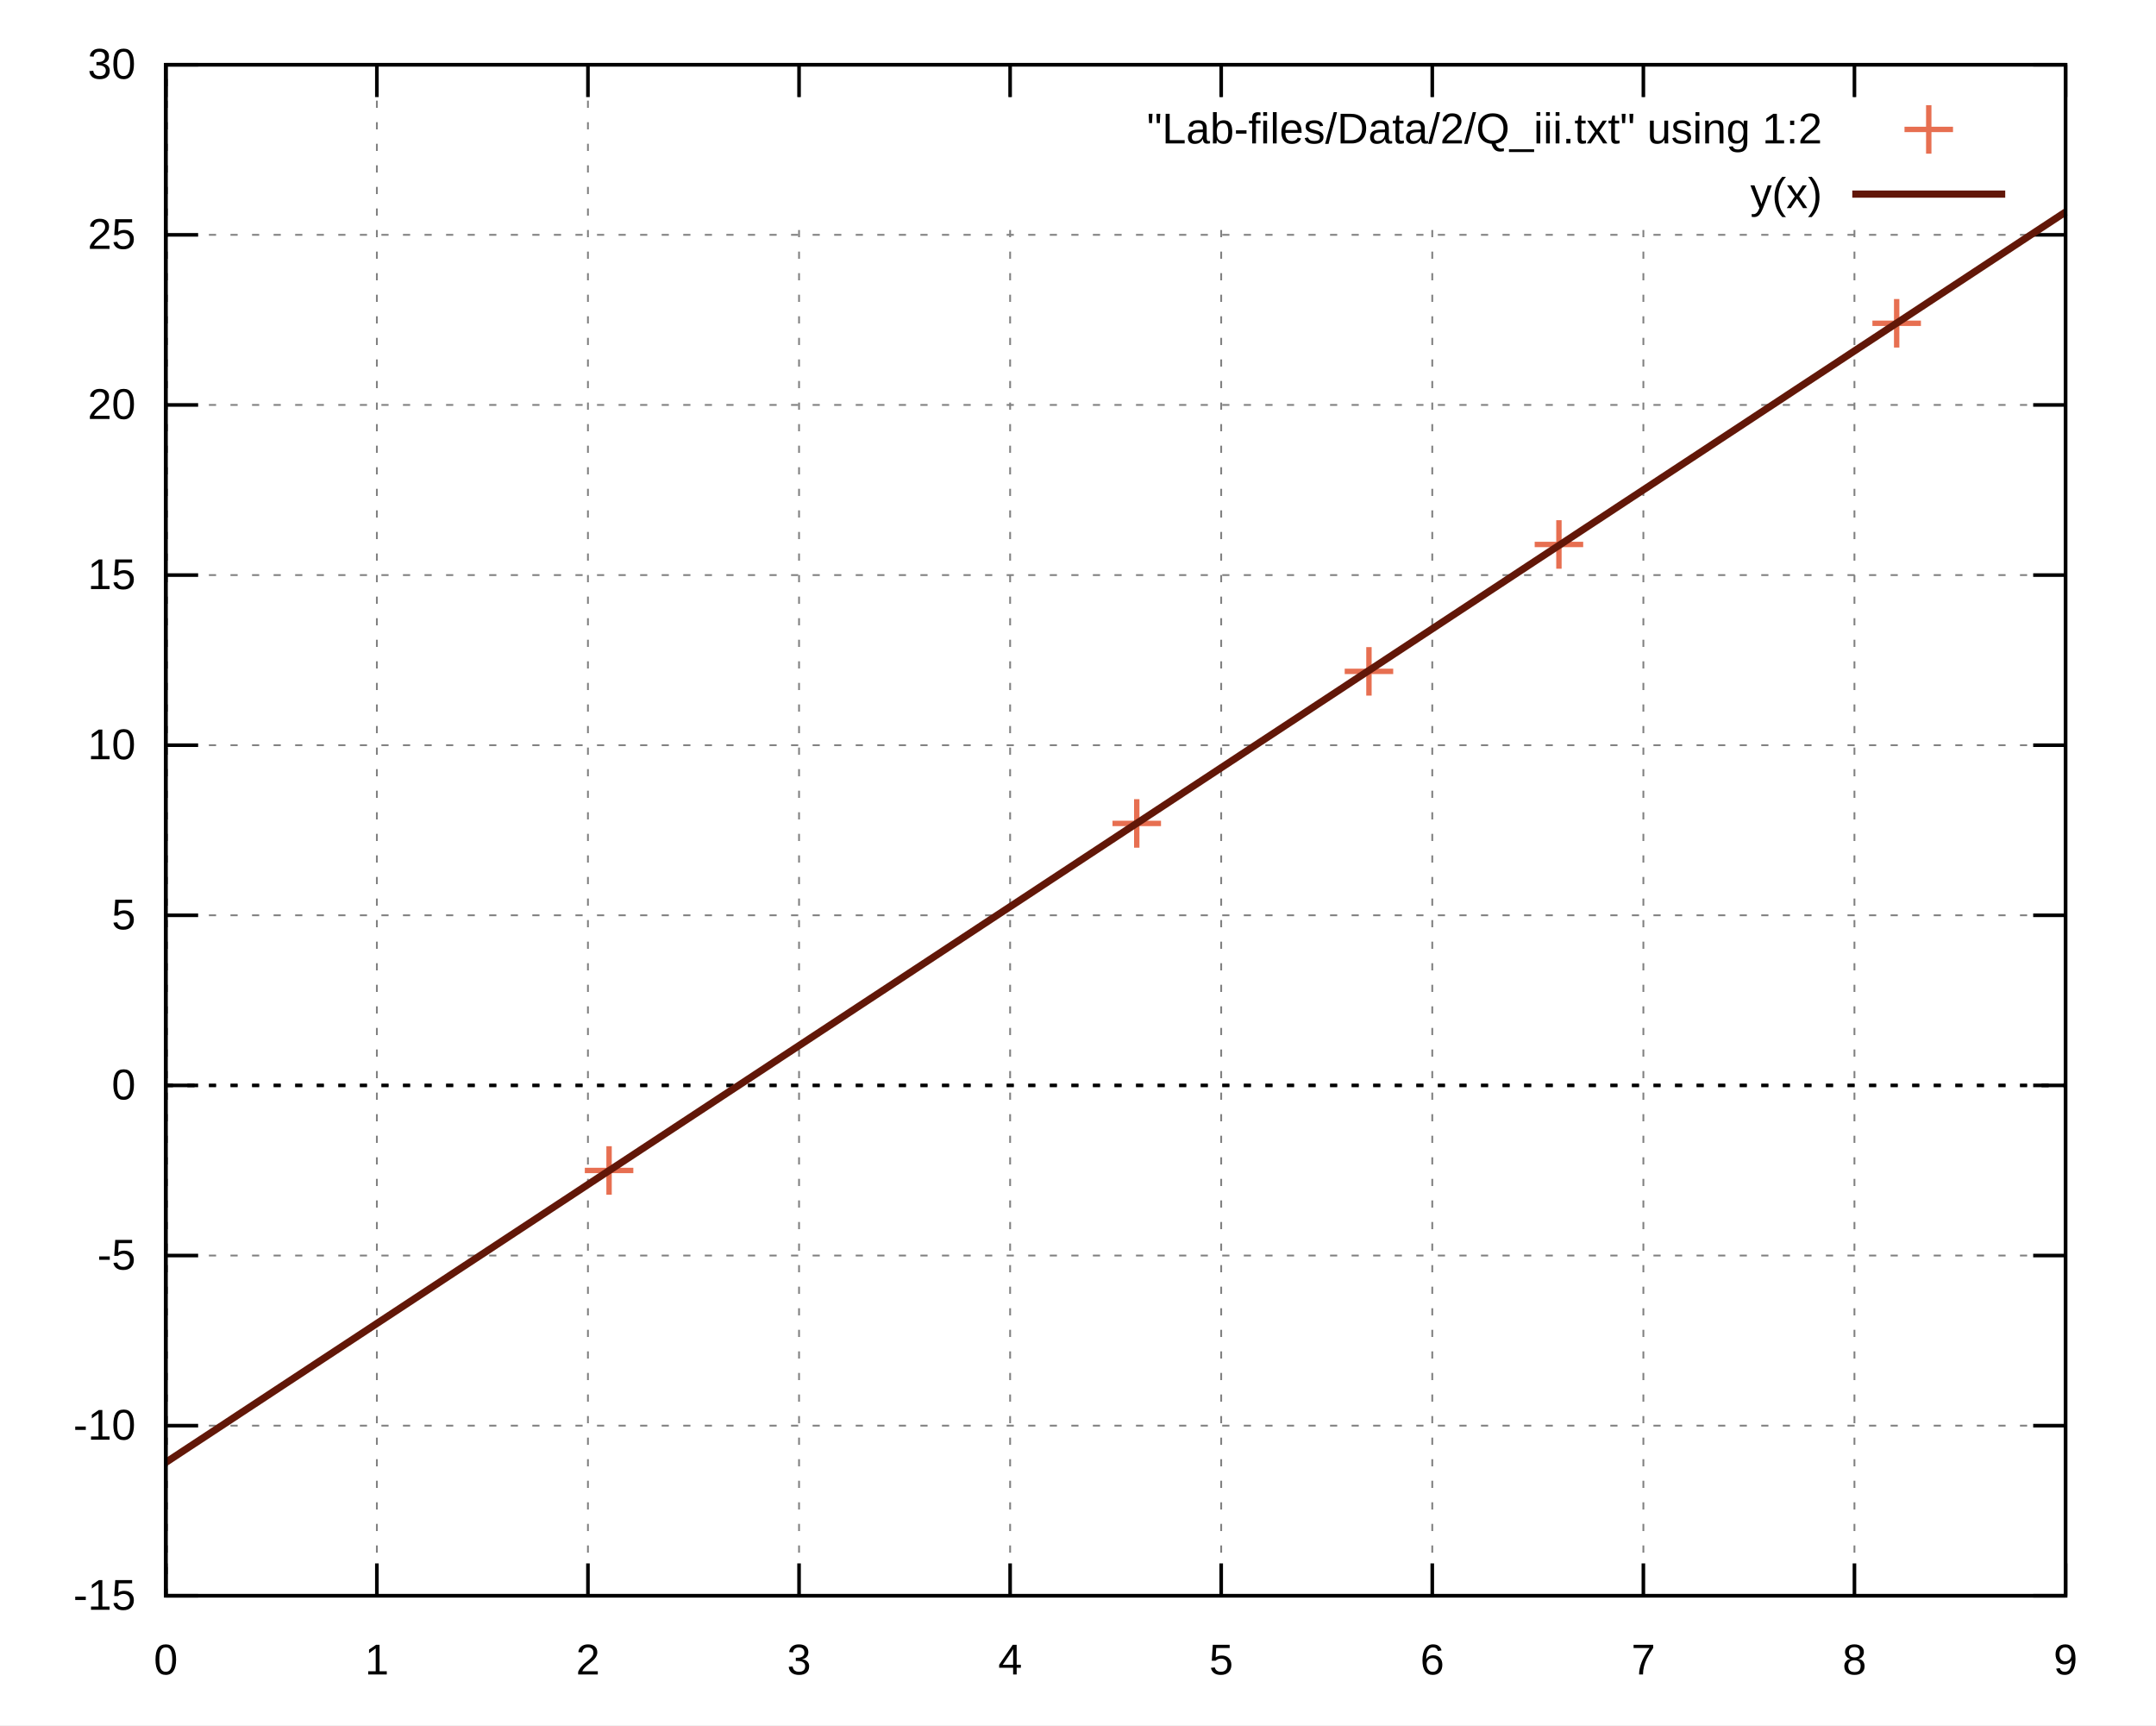
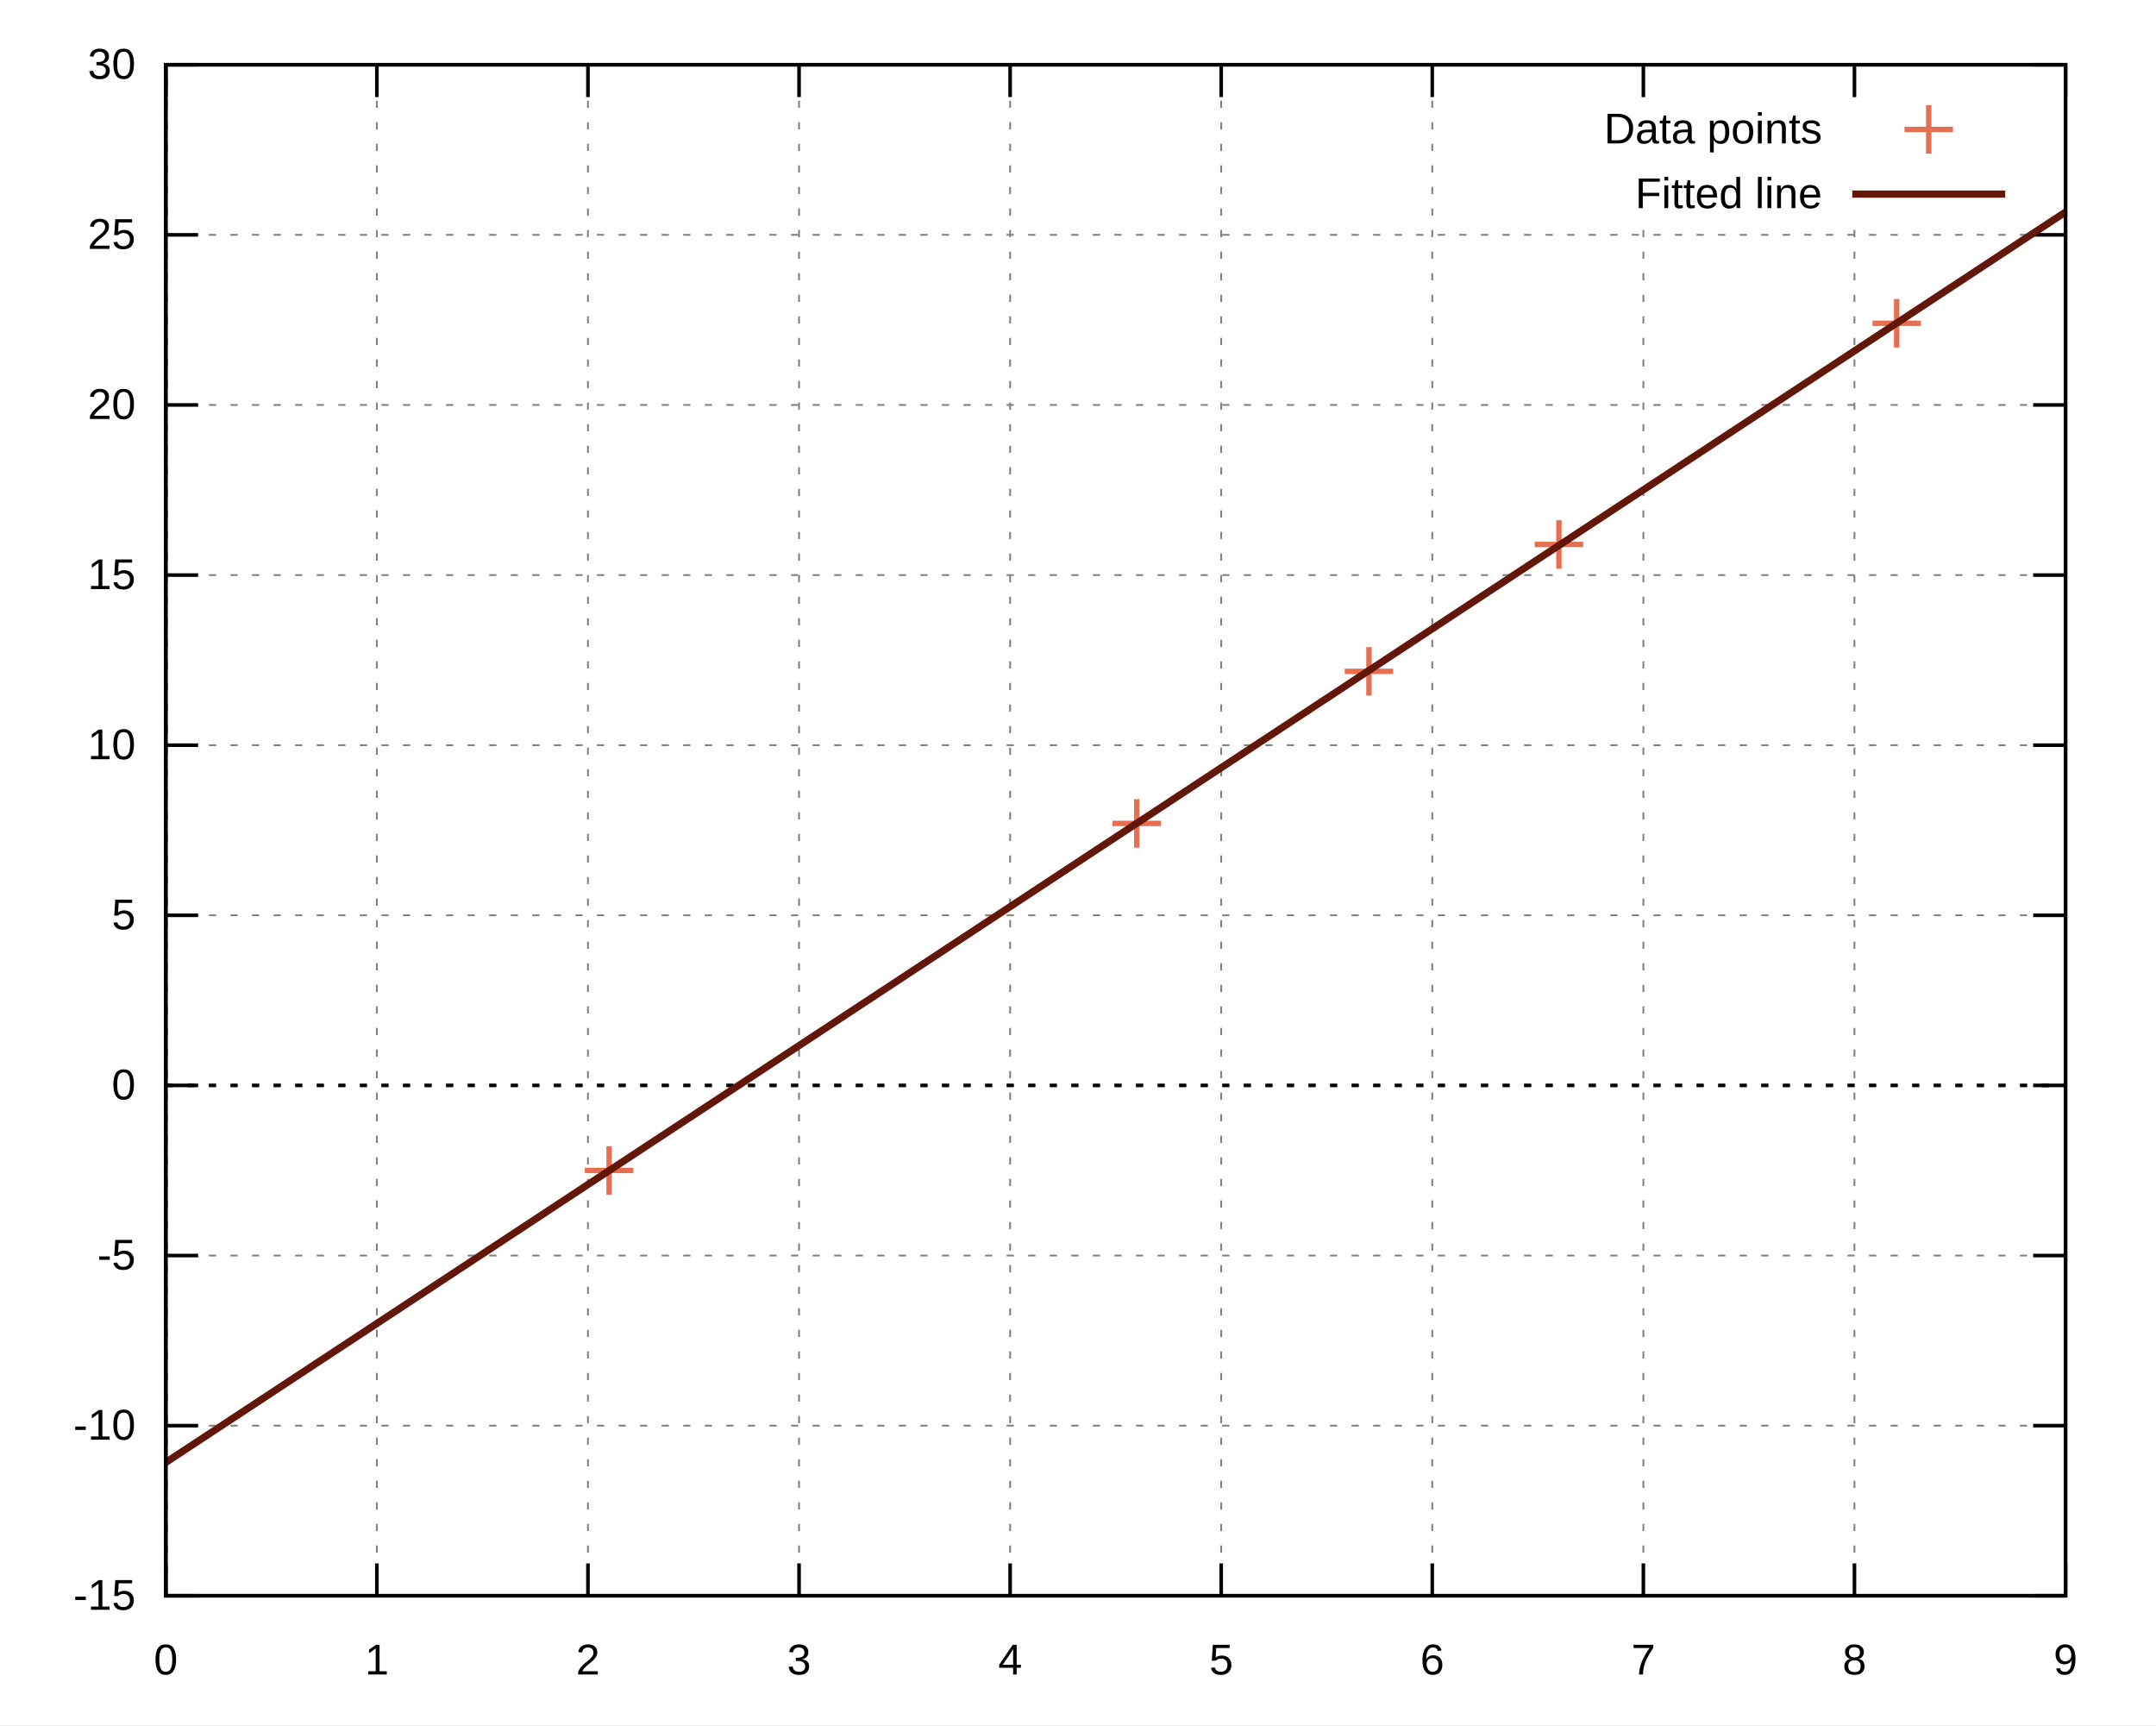
<svg xmlns="http://www.w3.org/2000/svg" xmlns:xlink="http://www.w3.org/1999/xlink" width="600" height="480" viewBox="0 0 600 480">
  <g id="gnuplot_canvas">
    <rect x="0" y="0" width="600" height="480" fill="#ffffff" />
    <defs>
      <circle id="gpDot" r="0.5" stroke-width="0.5" stroke="currentColor" />
      <path id="gpPt0" stroke-width="0.222" stroke="currentColor" d="M-1,0 h2 M0,-1 v2" />
      <path id="gpPt1" stroke-width="0.222" stroke="currentColor" d="M-1,-1 L1,1 M1,-1 L-1,1" />
      <path id="gpPt2" stroke-width="0.222" stroke="currentColor" d="M-1,0 L1,0 M0,-1 L0,1 M-1,-1 L1,1 M-1,1 L1,-1" />
      <rect id="gpPt3" stroke-width="0.222" stroke="currentColor" x="-1" y="-1" width="2" height="2" />
      <rect id="gpPt4" stroke-width="0.222" stroke="currentColor" fill="currentColor" x="-1" y="-1" width="2" height="2" />
      <circle id="gpPt5" stroke-width="0.222" stroke="currentColor" cx="0" cy="0" r="1" />
      <use xlink:href="#gpPt5" id="gpPt6" fill="currentColor" stroke="none" />
      <path id="gpPt7" stroke-width="0.222" stroke="currentColor" d="M0,-1.33 L-1.33,0.67 L1.33,0.67 z" />
      <use xlink:href="#gpPt7" id="gpPt8" fill="currentColor" stroke="none" />
      <use xlink:href="#gpPt7" id="gpPt9" stroke="currentColor" transform="rotate(180)" />
      <use xlink:href="#gpPt9" id="gpPt10" fill="currentColor" stroke="none" />
      <use xlink:href="#gpPt3" id="gpPt11" stroke="currentColor" transform="rotate(45)" />
      <use xlink:href="#gpPt11" id="gpPt12" fill="currentColor" stroke="none" />
      <path id="gpPt13" stroke-width="0.222" stroke="currentColor" d="M0,1.330 L1.265,0.411 L0.782,-1.067 L-0.782,-1.076 L-1.265,0.411 z" />
      <use xlink:href="#gpPt13" id="gpPt14" fill="currentColor" stroke="none" />
      <filter id="textbox" filterUnits="objectBoundingBox" x="0" y="0" height="1" width="1">
        <feFlood flood-color="#FFFFFF" flood-opacity="1" result="bgnd" />
        <feComposite in="SourceGraphic" in2="bgnd" operator="atop" />
      </filter>
      <filter id="greybox" filterUnits="objectBoundingBox" x="0" y="0" height="1" width="1">
        <feFlood flood-color="lightgrey" flood-opacity="1" result="grey" />
        <feComposite in="SourceGraphic" in2="grey" operator="atop" />
      </filter>
    </defs>
    <g fill="none" color="#FFFFFF" stroke="currentColor" stroke-width="1.00" stroke-linecap="butt" stroke-linejoin="miter">
</g>
    <g fill="none" color="black" stroke="currentColor" stroke-width="1.00" stroke-linecap="butt" stroke-linejoin="miter">
</g>
    <g fill="none" color="black" stroke="black" stroke-width="0.50" stroke-linecap="butt" stroke-linejoin="miter">
</g>
    <g fill="none" color="gray" stroke="currentColor" stroke-width="0.50" stroke-linecap="butt" stroke-linejoin="miter">
      <path stroke="gray" stroke-dasharray="2,4" class="gridline" d="M46.14,444.00 L574.82,444.00  " />
    </g>
    <g fill="none" color="gray" stroke="gray" stroke-width="1.00" stroke-linecap="butt" stroke-linejoin="miter">
</g>
    <g fill="none" color="black" stroke="currentColor" stroke-width="1.00" stroke-linecap="butt" stroke-linejoin="miter">
      <path stroke="black" d="M46.14,444.00 L55.14,444.00 M574.82,444.00 L565.82,444.00  " />
      <g transform="translate(37.75,447.90)" stroke="none" fill="black" font-family="Arial" font-size="12.00" text-anchor="end">
        <text>
          <tspan font-family="Arial">-15</tspan>
        </text>
      </g>
    </g>
    <g fill="none" color="black" stroke="currentColor" stroke-width="1.00" stroke-linecap="butt" stroke-linejoin="miter">
</g>
    <g fill="none" color="black" stroke="black" stroke-width="0.50" stroke-linecap="butt" stroke-linejoin="miter">
</g>
    <g fill="none" color="gray" stroke="currentColor" stroke-width="0.50" stroke-linecap="butt" stroke-linejoin="miter">
      <path stroke="gray" stroke-dasharray="2,4" class="gridline" d="M46.14,396.67 L574.82,396.67  " />
    </g>
    <g fill="none" color="gray" stroke="gray" stroke-width="1.00" stroke-linecap="butt" stroke-linejoin="miter">
</g>
    <g fill="none" color="black" stroke="currentColor" stroke-width="1.00" stroke-linecap="butt" stroke-linejoin="miter">
      <path stroke="black" d="M46.14,396.67 L55.14,396.67 M574.82,396.67 L565.82,396.67  " />
      <g transform="translate(37.75,400.57)" stroke="none" fill="black" font-family="Arial" font-size="12.00" text-anchor="end">
        <text>
          <tspan font-family="Arial">-10</tspan>
        </text>
      </g>
    </g>
    <g fill="none" color="black" stroke="currentColor" stroke-width="1.00" stroke-linecap="butt" stroke-linejoin="miter">
</g>
    <g fill="none" color="black" stroke="black" stroke-width="0.50" stroke-linecap="butt" stroke-linejoin="miter">
</g>
    <g fill="none" color="gray" stroke="currentColor" stroke-width="0.50" stroke-linecap="butt" stroke-linejoin="miter">
      <path stroke="gray" stroke-dasharray="2,4" class="gridline" d="M46.14,349.34 L574.82,349.34  " />
    </g>
    <g fill="none" color="gray" stroke="gray" stroke-width="1.00" stroke-linecap="butt" stroke-linejoin="miter">
</g>
    <g fill="none" color="black" stroke="currentColor" stroke-width="1.00" stroke-linecap="butt" stroke-linejoin="miter">
      <path stroke="black" d="M46.14,349.34 L55.14,349.34 M574.82,349.34 L565.82,349.34  " />
      <g transform="translate(37.75,353.24)" stroke="none" fill="black" font-family="Arial" font-size="12.00" text-anchor="end">
        <text>
          <tspan font-family="Arial">-5</tspan>
        </text>
      </g>
    </g>
    <g fill="none" color="black" stroke="currentColor" stroke-width="1.00" stroke-linecap="butt" stroke-linejoin="miter">
</g>
    <g fill="none" color="black" stroke="black" stroke-width="0.50" stroke-linecap="butt" stroke-linejoin="miter">
</g>
    <g fill="none" color="gray" stroke="currentColor" stroke-width="0.50" stroke-linecap="butt" stroke-linejoin="miter">
      <path stroke="gray" stroke-dasharray="2,4" class="gridline" d="M46.14,302.00 L574.82,302.00  " />
    </g>
    <g fill="none" color="gray" stroke="gray" stroke-width="1.00" stroke-linecap="butt" stroke-linejoin="miter">
</g>
    <g fill="none" color="black" stroke="currentColor" stroke-width="1.00" stroke-linecap="butt" stroke-linejoin="miter">
      <path stroke="black" d="M46.14,302.00 L55.14,302.00 M574.82,302.00 L565.82,302.00  " />
      <g transform="translate(37.75,305.90)" stroke="none" fill="black" font-family="Arial" font-size="12.00" text-anchor="end">
        <text>
          <tspan font-family="Arial"> 0</tspan>
        </text>
      </g>
    </g>
    <g fill="none" color="black" stroke="currentColor" stroke-width="1.00" stroke-linecap="butt" stroke-linejoin="miter">
</g>
    <g fill="none" color="black" stroke="black" stroke-width="0.50" stroke-linecap="butt" stroke-linejoin="miter">
</g>
    <g fill="none" color="gray" stroke="currentColor" stroke-width="0.50" stroke-linecap="butt" stroke-linejoin="miter">
      <path stroke="gray" stroke-dasharray="2,4" class="gridline" d="M46.14,254.67 L574.82,254.67  " />
    </g>
    <g fill="none" color="gray" stroke="gray" stroke-width="1.00" stroke-linecap="butt" stroke-linejoin="miter">
</g>
    <g fill="none" color="black" stroke="currentColor" stroke-width="1.00" stroke-linecap="butt" stroke-linejoin="miter">
      <path stroke="black" d="M46.14,254.67 L55.14,254.67 M574.82,254.67 L565.82,254.67  " />
      <g transform="translate(37.75,258.57)" stroke="none" fill="black" font-family="Arial" font-size="12.00" text-anchor="end">
        <text>
          <tspan font-family="Arial"> 5</tspan>
        </text>
      </g>
    </g>
    <g fill="none" color="black" stroke="currentColor" stroke-width="1.00" stroke-linecap="butt" stroke-linejoin="miter">
</g>
    <g fill="none" color="black" stroke="black" stroke-width="0.50" stroke-linecap="butt" stroke-linejoin="miter">
</g>
    <g fill="none" color="gray" stroke="currentColor" stroke-width="0.50" stroke-linecap="butt" stroke-linejoin="miter">
      <path stroke="gray" stroke-dasharray="2,4" class="gridline" d="M46.14,207.34 L574.82,207.34  " />
    </g>
    <g fill="none" color="gray" stroke="gray" stroke-width="1.00" stroke-linecap="butt" stroke-linejoin="miter">
</g>
    <g fill="none" color="black" stroke="currentColor" stroke-width="1.00" stroke-linecap="butt" stroke-linejoin="miter">
      <path stroke="black" d="M46.14,207.34 L55.14,207.34 M574.82,207.34 L565.82,207.34  " />
      <g transform="translate(37.75,211.24)" stroke="none" fill="black" font-family="Arial" font-size="12.00" text-anchor="end">
        <text>
          <tspan font-family="Arial"> 10</tspan>
        </text>
      </g>
    </g>
    <g fill="none" color="black" stroke="currentColor" stroke-width="1.00" stroke-linecap="butt" stroke-linejoin="miter">
</g>
    <g fill="none" color="black" stroke="black" stroke-width="0.50" stroke-linecap="butt" stroke-linejoin="miter">
</g>
    <g fill="none" color="gray" stroke="currentColor" stroke-width="0.50" stroke-linecap="butt" stroke-linejoin="miter">
      <path stroke="gray" stroke-dasharray="2,4" class="gridline" d="M46.14,160.01 L574.82,160.01  " />
    </g>
    <g fill="none" color="gray" stroke="gray" stroke-width="1.00" stroke-linecap="butt" stroke-linejoin="miter">
</g>
    <g fill="none" color="black" stroke="currentColor" stroke-width="1.00" stroke-linecap="butt" stroke-linejoin="miter">
      <path stroke="black" d="M46.14,160.01 L55.14,160.01 M574.82,160.01 L565.82,160.01  " />
      <g transform="translate(37.75,163.91)" stroke="none" fill="black" font-family="Arial" font-size="12.00" text-anchor="end">
        <text>
          <tspan font-family="Arial"> 15</tspan>
        </text>
      </g>
    </g>
    <g fill="none" color="black" stroke="currentColor" stroke-width="1.00" stroke-linecap="butt" stroke-linejoin="miter">
</g>
    <g fill="none" color="black" stroke="black" stroke-width="0.50" stroke-linecap="butt" stroke-linejoin="miter">
</g>
    <g fill="none" color="gray" stroke="currentColor" stroke-width="0.50" stroke-linecap="butt" stroke-linejoin="miter">
      <path stroke="gray" stroke-dasharray="2,4" class="gridline" d="M46.14,112.67 L574.82,112.67  " />
    </g>
    <g fill="none" color="gray" stroke="gray" stroke-width="1.00" stroke-linecap="butt" stroke-linejoin="miter">
</g>
    <g fill="none" color="black" stroke="currentColor" stroke-width="1.00" stroke-linecap="butt" stroke-linejoin="miter">
      <path stroke="black" d="M46.14,112.67 L55.14,112.67 M574.82,112.67 L565.82,112.67  " />
      <g transform="translate(37.75,116.57)" stroke="none" fill="black" font-family="Arial" font-size="12.00" text-anchor="end">
        <text>
          <tspan font-family="Arial"> 20</tspan>
        </text>
      </g>
    </g>
    <g fill="none" color="black" stroke="currentColor" stroke-width="1.00" stroke-linecap="butt" stroke-linejoin="miter">
</g>
    <g fill="none" color="black" stroke="black" stroke-width="0.50" stroke-linecap="butt" stroke-linejoin="miter">
</g>
    <g fill="none" color="gray" stroke="currentColor" stroke-width="0.50" stroke-linecap="butt" stroke-linejoin="miter">
      <path stroke="gray" stroke-dasharray="2,4" class="gridline" d="M46.14,65.34 L574.82,65.34  " />
    </g>
    <g fill="none" color="gray" stroke="gray" stroke-width="1.00" stroke-linecap="butt" stroke-linejoin="miter">
</g>
    <g fill="none" color="black" stroke="currentColor" stroke-width="1.00" stroke-linecap="butt" stroke-linejoin="miter">
      <path stroke="black" d="M46.14,65.34 L55.14,65.34 M574.82,65.34 L565.82,65.34  " />
      <g transform="translate(37.75,69.24)" stroke="none" fill="black" font-family="Arial" font-size="12.00" text-anchor="end">
        <text>
          <tspan font-family="Arial"> 25</tspan>
        </text>
      </g>
    </g>
    <g fill="none" color="black" stroke="currentColor" stroke-width="1.00" stroke-linecap="butt" stroke-linejoin="miter">
</g>
    <g fill="none" color="black" stroke="black" stroke-width="0.50" stroke-linecap="butt" stroke-linejoin="miter">
</g>
    <g fill="none" color="gray" stroke="currentColor" stroke-width="0.50" stroke-linecap="butt" stroke-linejoin="miter">
      <path stroke="gray" stroke-dasharray="2,4" class="gridline" d="M46.14,18.01 L574.82,18.01  " />
    </g>
    <g fill="none" color="gray" stroke="gray" stroke-width="1.00" stroke-linecap="butt" stroke-linejoin="miter">
</g>
    <g fill="none" color="black" stroke="currentColor" stroke-width="1.00" stroke-linecap="butt" stroke-linejoin="miter">
      <path stroke="black" d="M46.14,18.01 L55.14,18.01 M574.82,18.01 L565.82,18.01  " />
      <g transform="translate(37.75,21.91)" stroke="none" fill="black" font-family="Arial" font-size="12.00" text-anchor="end">
        <text>
          <tspan font-family="Arial"> 30</tspan>
        </text>
      </g>
    </g>
    <g fill="none" color="black" stroke="currentColor" stroke-width="1.00" stroke-linecap="butt" stroke-linejoin="miter">
</g>
    <g fill="none" color="black" stroke="black" stroke-width="0.50" stroke-linecap="butt" stroke-linejoin="miter">
</g>
    <g fill="none" color="gray" stroke="currentColor" stroke-width="0.50" stroke-linecap="butt" stroke-linejoin="miter">
      <path stroke="gray" stroke-dasharray="2,4" class="gridline" d="M46.14,444.00 L46.14,18.01  " />
    </g>
    <g fill="none" color="gray" stroke="gray" stroke-width="1.00" stroke-linecap="butt" stroke-linejoin="miter">
</g>
    <g fill="none" color="black" stroke="currentColor" stroke-width="1.00" stroke-linecap="butt" stroke-linejoin="miter">
      <path stroke="black" d="M46.14,444.00 L46.14,435.00 M46.14,18.01 L46.14,27.01  " />
      <g transform="translate(46.14,465.90)" stroke="none" fill="black" font-family="Arial" font-size="12.00" text-anchor="middle">
        <text>
          <tspan font-family="Arial"> 0</tspan>
        </text>
      </g>
    </g>
    <g fill="none" color="black" stroke="currentColor" stroke-width="1.00" stroke-linecap="butt" stroke-linejoin="miter">
</g>
    <g fill="none" color="black" stroke="black" stroke-width="0.50" stroke-linecap="butt" stroke-linejoin="miter">
</g>
    <g fill="none" color="gray" stroke="currentColor" stroke-width="0.50" stroke-linecap="butt" stroke-linejoin="miter">
      <path stroke="gray" stroke-dasharray="2,4" class="gridline" d="M104.88,444.00 L104.88,18.01  " />
    </g>
    <g fill="none" color="gray" stroke="gray" stroke-width="1.00" stroke-linecap="butt" stroke-linejoin="miter">
</g>
    <g fill="none" color="black" stroke="currentColor" stroke-width="1.00" stroke-linecap="butt" stroke-linejoin="miter">
      <path stroke="black" d="M104.88,444.00 L104.88,435.00 M104.88,18.01 L104.88,27.01  " />
      <g transform="translate(104.88,465.90)" stroke="none" fill="black" font-family="Arial" font-size="12.00" text-anchor="middle">
        <text>
          <tspan font-family="Arial"> 1</tspan>
        </text>
      </g>
    </g>
    <g fill="none" color="black" stroke="currentColor" stroke-width="1.00" stroke-linecap="butt" stroke-linejoin="miter">
</g>
    <g fill="none" color="black" stroke="black" stroke-width="0.50" stroke-linecap="butt" stroke-linejoin="miter">
</g>
    <g fill="none" color="gray" stroke="currentColor" stroke-width="0.50" stroke-linecap="butt" stroke-linejoin="miter">
      <path stroke="gray" stroke-dasharray="2,4" class="gridline" d="M163.62,444.00 L163.62,18.01  " />
    </g>
    <g fill="none" color="gray" stroke="gray" stroke-width="1.00" stroke-linecap="butt" stroke-linejoin="miter">
</g>
    <g fill="none" color="black" stroke="currentColor" stroke-width="1.00" stroke-linecap="butt" stroke-linejoin="miter">
      <path stroke="black" d="M163.62,444.00 L163.62,435.00 M163.62,18.01 L163.62,27.01  " />
      <g transform="translate(163.62,465.90)" stroke="none" fill="black" font-family="Arial" font-size="12.00" text-anchor="middle">
        <text>
          <tspan font-family="Arial"> 2</tspan>
        </text>
      </g>
    </g>
    <g fill="none" color="black" stroke="currentColor" stroke-width="1.00" stroke-linecap="butt" stroke-linejoin="miter">
</g>
    <g fill="none" color="black" stroke="black" stroke-width="0.50" stroke-linecap="butt" stroke-linejoin="miter">
</g>
    <g fill="none" color="gray" stroke="currentColor" stroke-width="0.50" stroke-linecap="butt" stroke-linejoin="miter">
-       <path stroke="gray" stroke-dasharray="2,4" class="gridline" d="M222.37,444.00 L222.37,63.01 M222.37,27.01 L222.37,18.01  " />
+       <path stroke="gray" stroke-dasharray="2,4" class="gridline" d="M222.37,444.00 L222.37,18.01  " />
    </g>
    <g fill="none" color="gray" stroke="gray" stroke-width="1.00" stroke-linecap="butt" stroke-linejoin="miter">
</g>
    <g fill="none" color="black" stroke="currentColor" stroke-width="1.00" stroke-linecap="butt" stroke-linejoin="miter">
      <path stroke="black" d="M222.37,444.00 L222.37,435.00 M222.37,18.01 L222.37,27.01  " />
      <g transform="translate(222.37,465.90)" stroke="none" fill="black" font-family="Arial" font-size="12.00" text-anchor="middle">
        <text>
          <tspan font-family="Arial"> 3</tspan>
        </text>
      </g>
    </g>
    <g fill="none" color="black" stroke="currentColor" stroke-width="1.00" stroke-linecap="butt" stroke-linejoin="miter">
</g>
    <g fill="none" color="black" stroke="black" stroke-width="0.50" stroke-linecap="butt" stroke-linejoin="miter">
</g>
    <g fill="none" color="gray" stroke="currentColor" stroke-width="0.50" stroke-linecap="butt" stroke-linejoin="miter">
-       <path stroke="gray" stroke-dasharray="2,4" class="gridline" d="M281.11,444.00 L281.11,63.01 M281.11,27.01 L281.11,18.01  " />
+       <path stroke="gray" stroke-dasharray="2,4" class="gridline" d="M281.11,444.00 L281.11,18.01  " />
    </g>
    <g fill="none" color="gray" stroke="gray" stroke-width="1.00" stroke-linecap="butt" stroke-linejoin="miter">
</g>
    <g fill="none" color="black" stroke="currentColor" stroke-width="1.00" stroke-linecap="butt" stroke-linejoin="miter">
      <path stroke="black" d="M281.11,444.00 L281.11,435.00 M281.11,18.01 L281.11,27.01  " />
      <g transform="translate(281.11,465.90)" stroke="none" fill="black" font-family="Arial" font-size="12.00" text-anchor="middle">
        <text>
          <tspan font-family="Arial"> 4</tspan>
        </text>
      </g>
    </g>
    <g fill="none" color="black" stroke="currentColor" stroke-width="1.00" stroke-linecap="butt" stroke-linejoin="miter">
</g>
    <g fill="none" color="black" stroke="black" stroke-width="0.50" stroke-linecap="butt" stroke-linejoin="miter">
</g>
    <g fill="none" color="gray" stroke="currentColor" stroke-width="0.50" stroke-linecap="butt" stroke-linejoin="miter">
-       <path stroke="gray" stroke-dasharray="2,4" class="gridline" d="M339.85,444.00 L339.85,63.01 M339.85,27.01 L339.85,18.01  " />
+       <path stroke="gray" stroke-dasharray="2,4" class="gridline" d="M339.85,444.00 L339.85,18.01  " />
    </g>
    <g fill="none" color="gray" stroke="gray" stroke-width="1.00" stroke-linecap="butt" stroke-linejoin="miter">
</g>
    <g fill="none" color="black" stroke="currentColor" stroke-width="1.00" stroke-linecap="butt" stroke-linejoin="miter">
      <path stroke="black" d="M339.85,444.00 L339.85,435.00 M339.85,18.01 L339.85,27.01  " />
      <g transform="translate(339.85,465.90)" stroke="none" fill="black" font-family="Arial" font-size="12.00" text-anchor="middle">
        <text>
          <tspan font-family="Arial"> 5</tspan>
        </text>
      </g>
    </g>
    <g fill="none" color="black" stroke="currentColor" stroke-width="1.00" stroke-linecap="butt" stroke-linejoin="miter">
</g>
    <g fill="none" color="black" stroke="black" stroke-width="0.50" stroke-linecap="butt" stroke-linejoin="miter">
</g>
    <g fill="none" color="gray" stroke="currentColor" stroke-width="0.50" stroke-linecap="butt" stroke-linejoin="miter">
-       <path stroke="gray" stroke-dasharray="2,4" class="gridline" d="M398.59,444.00 L398.59,63.01 M398.59,27.01 L398.59,18.01  " />
+       <path stroke="gray" stroke-dasharray="2,4" class="gridline" d="M398.59,444.00 L398.59,18.01  " />
    </g>
    <g fill="none" color="gray" stroke="gray" stroke-width="1.00" stroke-linecap="butt" stroke-linejoin="miter">
</g>
    <g fill="none" color="black" stroke="currentColor" stroke-width="1.00" stroke-linecap="butt" stroke-linejoin="miter">
      <path stroke="black" d="M398.59,444.00 L398.59,435.00 M398.59,18.01 L398.59,27.01  " />
      <g transform="translate(398.59,465.90)" stroke="none" fill="black" font-family="Arial" font-size="12.00" text-anchor="middle">
        <text>
          <tspan font-family="Arial"> 6</tspan>
        </text>
      </g>
    </g>
    <g fill="none" color="black" stroke="currentColor" stroke-width="1.00" stroke-linecap="butt" stroke-linejoin="miter">
</g>
    <g fill="none" color="black" stroke="black" stroke-width="0.50" stroke-linecap="butt" stroke-linejoin="miter">
</g>
    <g fill="none" color="gray" stroke="currentColor" stroke-width="0.50" stroke-linecap="butt" stroke-linejoin="miter">
      <path stroke="gray" stroke-dasharray="2,4" class="gridline" d="M457.34,444.00 L457.34,63.01 M457.34,27.01 L457.34,18.01  " />
    </g>
    <g fill="none" color="gray" stroke="gray" stroke-width="1.00" stroke-linecap="butt" stroke-linejoin="miter">
</g>
    <g fill="none" color="black" stroke="currentColor" stroke-width="1.00" stroke-linecap="butt" stroke-linejoin="miter">
      <path stroke="black" d="M457.34,444.00 L457.34,435.00 M457.34,18.01 L457.34,27.01  " />
      <g transform="translate(457.34,465.90)" stroke="none" fill="black" font-family="Arial" font-size="12.00" text-anchor="middle">
        <text>
          <tspan font-family="Arial"> 7</tspan>
        </text>
      </g>
    </g>
    <g fill="none" color="black" stroke="currentColor" stroke-width="1.00" stroke-linecap="butt" stroke-linejoin="miter">
</g>
    <g fill="none" color="black" stroke="black" stroke-width="0.50" stroke-linecap="butt" stroke-linejoin="miter">
</g>
    <g fill="none" color="gray" stroke="currentColor" stroke-width="0.50" stroke-linecap="butt" stroke-linejoin="miter">
      <path stroke="gray" stroke-dasharray="2,4" class="gridline" d="M516.08,444.00 L516.08,63.01 M516.08,27.01 L516.08,18.01  " />
    </g>
    <g fill="none" color="gray" stroke="gray" stroke-width="1.00" stroke-linecap="butt" stroke-linejoin="miter">
</g>
    <g fill="none" color="black" stroke="currentColor" stroke-width="1.00" stroke-linecap="butt" stroke-linejoin="miter">
      <path stroke="black" d="M516.08,444.00 L516.08,435.00 M516.08,18.01 L516.08,27.01  " />
      <g transform="translate(516.08,465.90)" stroke="none" fill="black" font-family="Arial" font-size="12.00" text-anchor="middle">
        <text>
          <tspan font-family="Arial"> 8</tspan>
        </text>
      </g>
    </g>
    <g fill="none" color="black" stroke="currentColor" stroke-width="1.00" stroke-linecap="butt" stroke-linejoin="miter">
</g>
    <g fill="none" color="black" stroke="black" stroke-width="0.50" stroke-linecap="butt" stroke-linejoin="miter">
</g>
    <g fill="none" color="gray" stroke="currentColor" stroke-width="0.50" stroke-linecap="butt" stroke-linejoin="miter">
      <path stroke="gray" stroke-dasharray="2,4" class="gridline" d="M574.82,444.00 L574.82,18.01  " />
    </g>
    <g fill="none" color="gray" stroke="gray" stroke-width="1.00" stroke-linecap="butt" stroke-linejoin="miter">
</g>
    <g fill="none" color="black" stroke="currentColor" stroke-width="1.00" stroke-linecap="butt" stroke-linejoin="miter">
      <path stroke="black" d="M574.82,444.00 L574.82,435.00 M574.82,18.01 L574.82,27.01  " />
      <g transform="translate(574.82,465.90)" stroke="none" fill="black" font-family="Arial" font-size="12.00" text-anchor="middle">
        <text>
          <tspan font-family="Arial"> 9</tspan>
        </text>
      </g>
    </g>
    <g fill="none" color="black" stroke="currentColor" stroke-width="1.00" stroke-linecap="butt" stroke-linejoin="miter">
</g>
    <g fill="none" color="gray" stroke="currentColor" stroke-width="1.00" stroke-linecap="butt" stroke-linejoin="miter">
      <path stroke="rgb(  0,   0,   0)" stroke-dasharray="2,4" d="M46.14,302.00 L574.82,302.00  " />
    </g>
    <g fill="none" color="gray" stroke="currentColor" stroke-width="1.00" stroke-linecap="butt" stroke-linejoin="miter">
      <path stroke="rgb(  0,   0,   0)" stroke-dasharray="2,4" d="M46.14,444.00 L46.14,18.01  " />
    </g>
    <g fill="none" color="black" stroke="currentColor" stroke-width="1.00" stroke-linecap="butt" stroke-linejoin="miter">
      <path stroke="black" d="M46.14,18.01 L46.14,444.00 L574.82,444.00 L574.82,18.01 L46.14,18.01 Z  " />
    </g>
    <g fill="none" color="black" stroke="currentColor" stroke-width="1.00" stroke-linecap="butt" stroke-linejoin="miter">
</g>
    <g id="gnuplot_plot_1">
      <g fill="none" color="black" stroke="currentColor" stroke-width="1.00" stroke-linecap="butt" stroke-linejoin="miter">
        <g transform="translate(507.09,39.91)" stroke="none" fill="black" font-family="Arial" font-size="12.00" text-anchor="end">
-           <text>"Lab-files/Data/2/Q_iii.txt" using 1:2</text>
+           <text>
+             <tspan font-family="Arial">Data points</tspan>
+           </text>
        </g>
      </g>
      <g fill="none" color="black" stroke="currentColor" stroke-width="1.00" stroke-linecap="butt" stroke-linejoin="miter">
        <use xlink:href="#gpPt0" transform="translate(169.50,325.67) scale(6.75)" color="rgb(231, 111,  81)" />
        <use xlink:href="#gpPt0" transform="translate(316.35,229.11) scale(6.75)" color="rgb(231, 111,  81)" />
        <use xlink:href="#gpPt0" transform="translate(380.97,186.80) scale(6.75)" color="rgb(231, 111,  81)" />
        <use xlink:href="#gpPt0" transform="translate(433.84,151.49) scale(6.75)" color="rgb(231, 111,  81)" />
        <use xlink:href="#gpPt0" transform="translate(527.83,89.95) scale(6.75)" color="rgb(231, 111,  81)" />
        <use xlink:href="#gpPt0" transform="translate(536.76,36.01) scale(6.75)" color="rgb(231, 111,  81)" />
      </g>
    </g>
    <g id="gnuplot_plot_2">
      <g fill="none" color="#FFFFFF" stroke="rgb(231, 111,  81)" stroke-width="2.00" stroke-linecap="butt" stroke-linejoin="miter">
</g>
      <g fill="none" color="black" stroke="currentColor" stroke-width="2.00" stroke-linecap="butt" stroke-linejoin="miter">
        <g transform="translate(507.09,57.91)" stroke="none" fill="black" font-family="Arial" font-size="12.00" text-anchor="end">
-           <text>y(x)</text>
+           <text>
+             <tspan font-family="Arial">Fitted line</tspan>
+           </text>
        </g>
      </g>
      <g fill="none" color="black" stroke="currentColor" stroke-width="2.00" stroke-linecap="butt" stroke-linejoin="miter">
        <path stroke="rgb( 98,  23,   8)" d="M515.48,54.01 L558.04,54.01 M46.14,406.90 L51.48,403.38 L56.82,399.87 L62.16,396.36 L67.50,392.84 L72.84,389.33   L78.18,385.81 L83.52,382.30 L88.86,378.78 L94.20,375.27 L99.54,371.76 L104.88,368.24 L110.22,364.73 L115.56,361.21   L120.90,357.70 L126.24,354.18 L131.58,350.67 L136.92,347.16 L142.26,343.64 L147.60,340.13 L152.94,336.61 L158.28,333.10   L163.62,329.58 L168.96,326.07 L174.30,322.56 L179.65,319.04 L184.99,315.53 L190.33,312.01 L195.67,308.50 L201.01,304.98   L206.35,301.47 L211.69,297.96 L217.03,294.44 L222.37,290.93 L227.71,287.41 L233.05,283.90 L238.39,280.38 L243.73,276.87   L249.07,273.36 L254.41,269.84 L259.75,266.33 L265.09,262.81 L270.43,259.30 L275.77,255.78 L281.11,252.27 L286.45,248.76   L291.79,245.24 L297.13,241.73 L302.47,238.21 L307.81,234.70 L313.15,231.18 L318.49,227.67 L323.83,224.16 L329.17,220.64   L334.51,217.13 L339.85,213.61 L345.19,210.10 L350.53,206.58 L355.87,203.07 L361.21,199.56 L366.55,196.04 L371.89,192.53   L377.23,189.01 L382.57,185.50 L387.91,181.98 L393.25,178.47 L398.59,174.96 L403.93,171.44 L409.27,167.93 L414.61,164.41   L419.95,160.90 L425.29,157.38 L430.63,153.87 L435.97,150.36 L441.31,146.84 L446.66,143.33 L452.00,139.81 L457.34,136.30   L462.68,132.78 L468.02,129.27 L473.36,125.76 L478.70,122.24 L484.04,118.73 L489.38,115.21 L494.72,111.70 L500.06,108.18   L505.40,104.67 L510.74,101.16 L516.08,97.64 L521.42,94.13 L526.76,90.61 L532.10,87.10 L537.44,83.58 L542.78,80.07   L548.12,76.56 L553.46,73.04 L558.80,69.53 L564.14,66.01 L569.48,62.50 L574.82,58.99  " />
      </g>
    </g>
    <g fill="none" color="black" stroke="currentColor" stroke-width="2.00" stroke-linecap="butt" stroke-linejoin="miter">
</g>
    <g fill="none" color="black" stroke="black" stroke-width="1.00" stroke-linecap="butt" stroke-linejoin="miter">
</g>
    <g fill="none" color="black" stroke="currentColor" stroke-width="1.00" stroke-linecap="butt" stroke-linejoin="miter">
      <path stroke="black" d="M46.14,18.01 L46.14,444.00 L574.82,444.00 L574.82,18.01 L46.14,18.01 Z  " />
    </g>
    <g fill="none" color="black" stroke="currentColor" stroke-width="1.00" stroke-linecap="butt" stroke-linejoin="miter">
</g>
  </g>
</svg>
